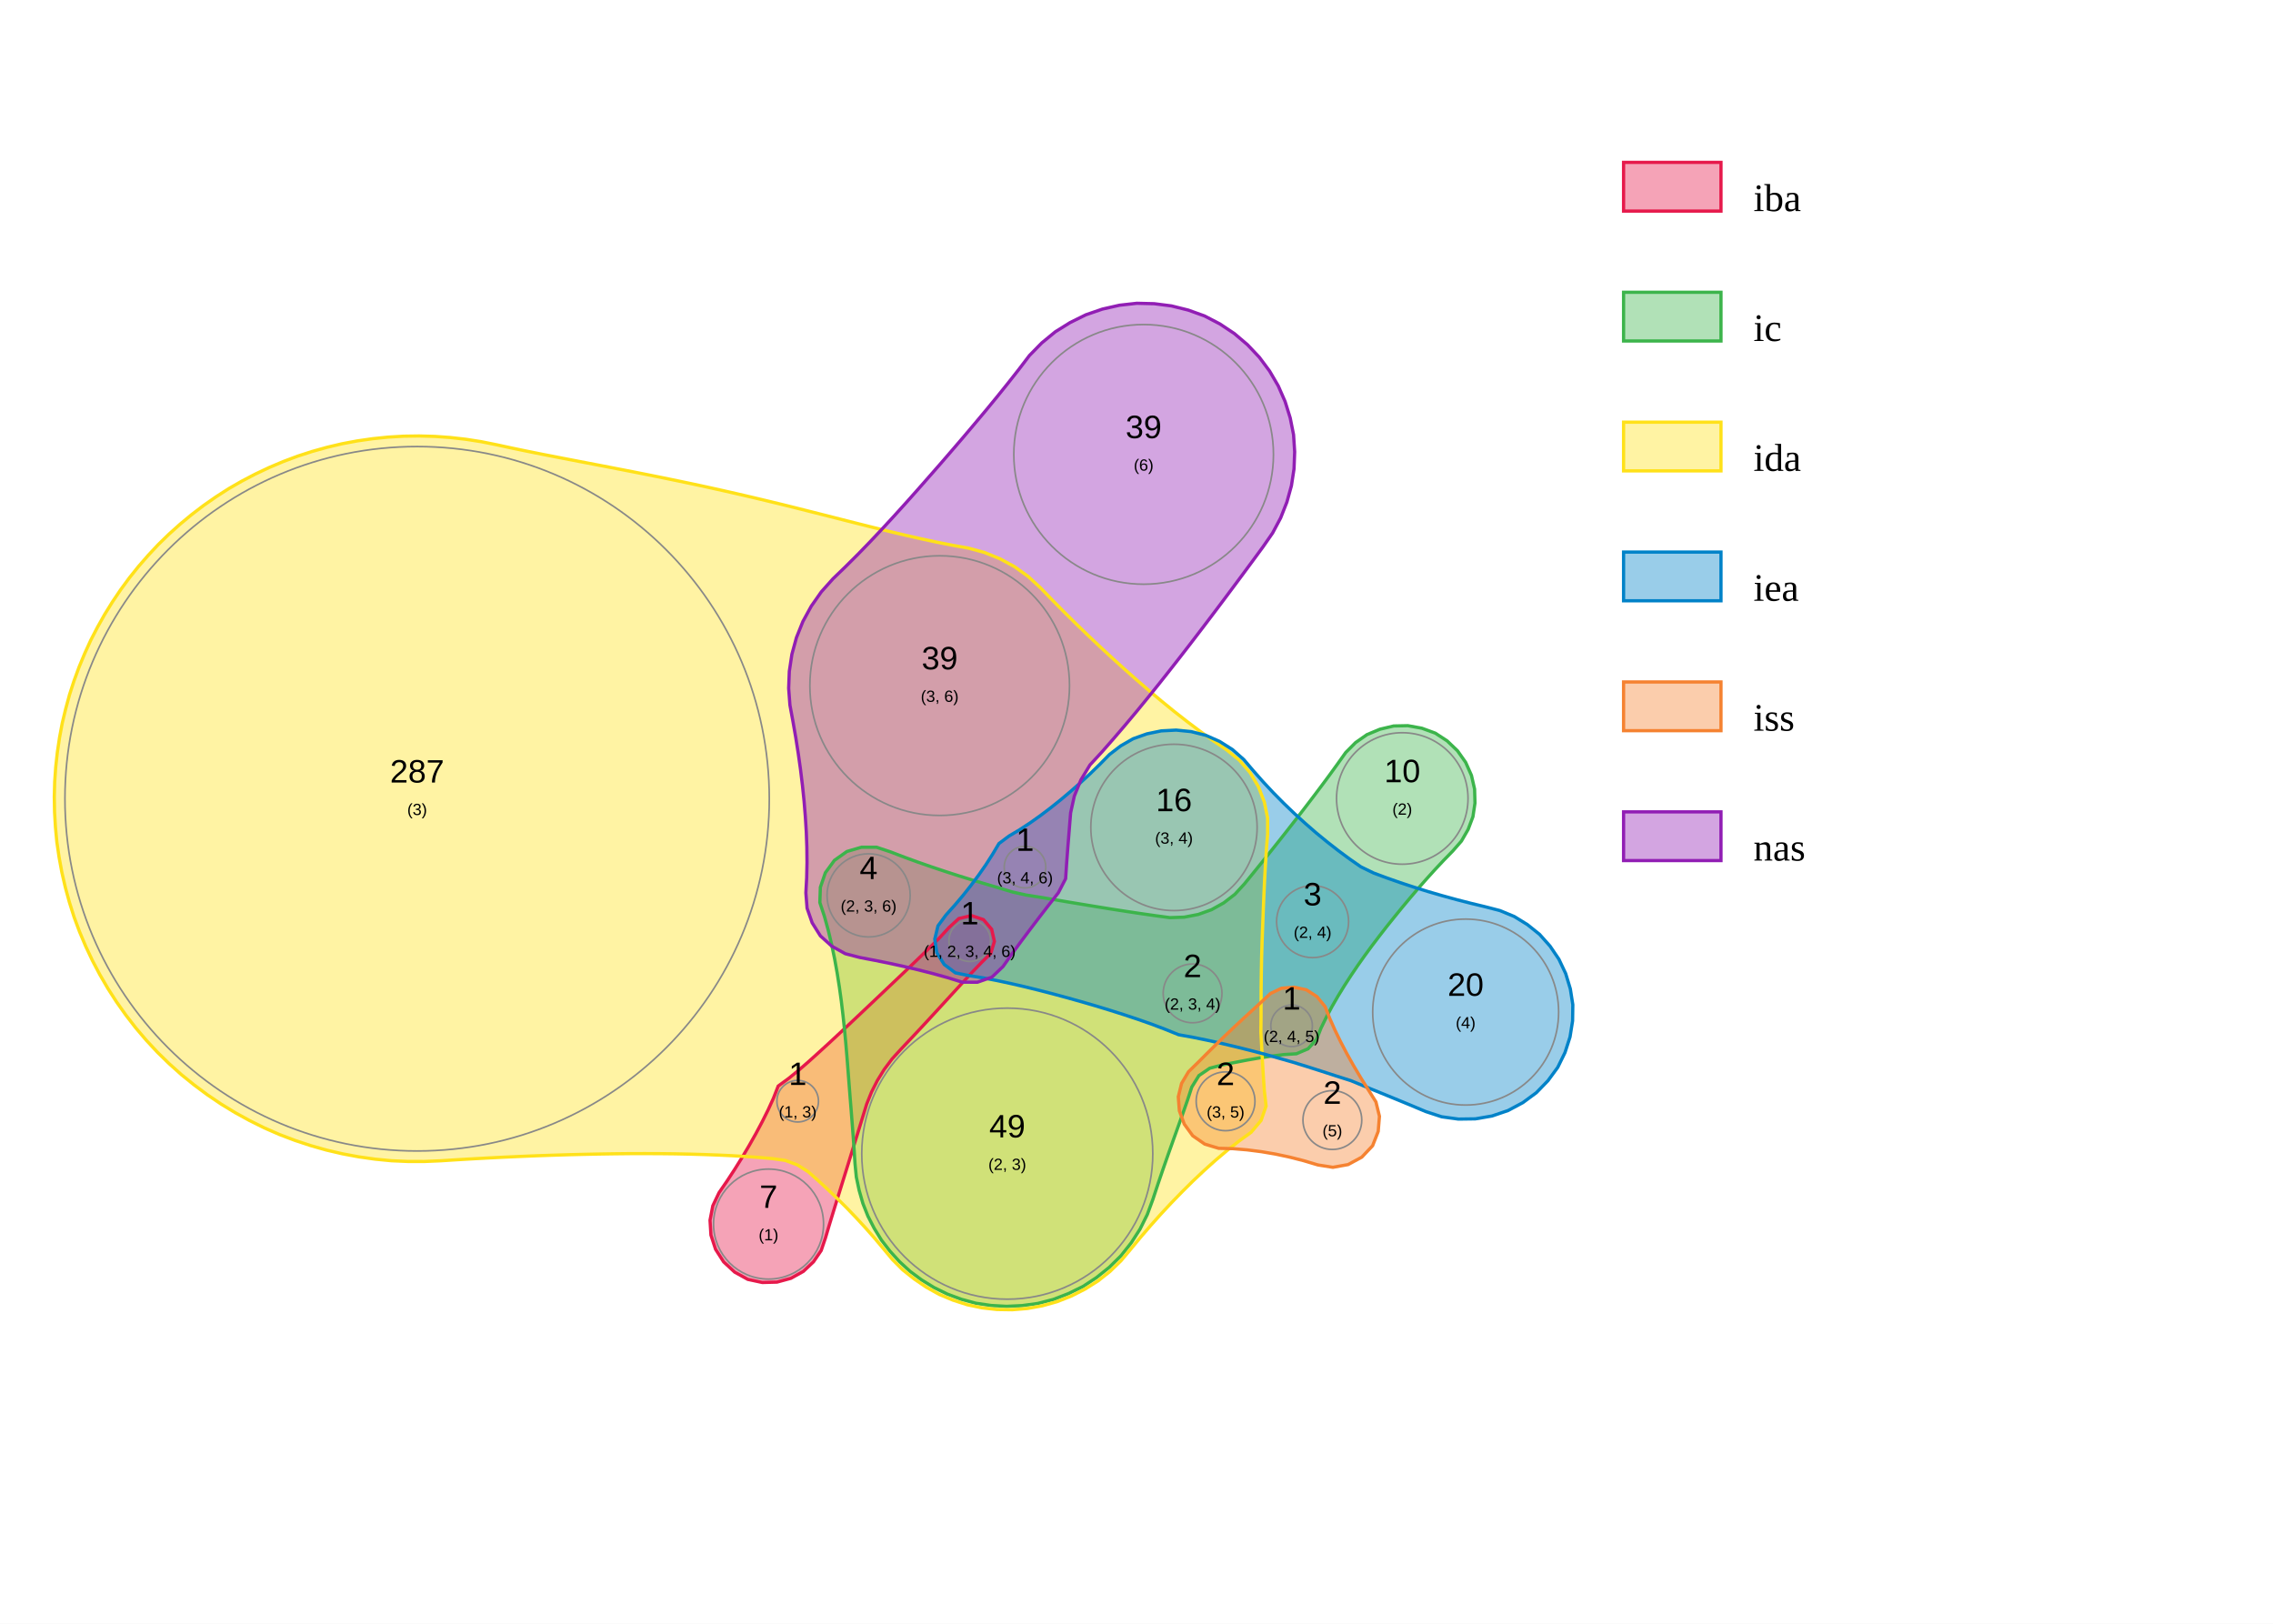
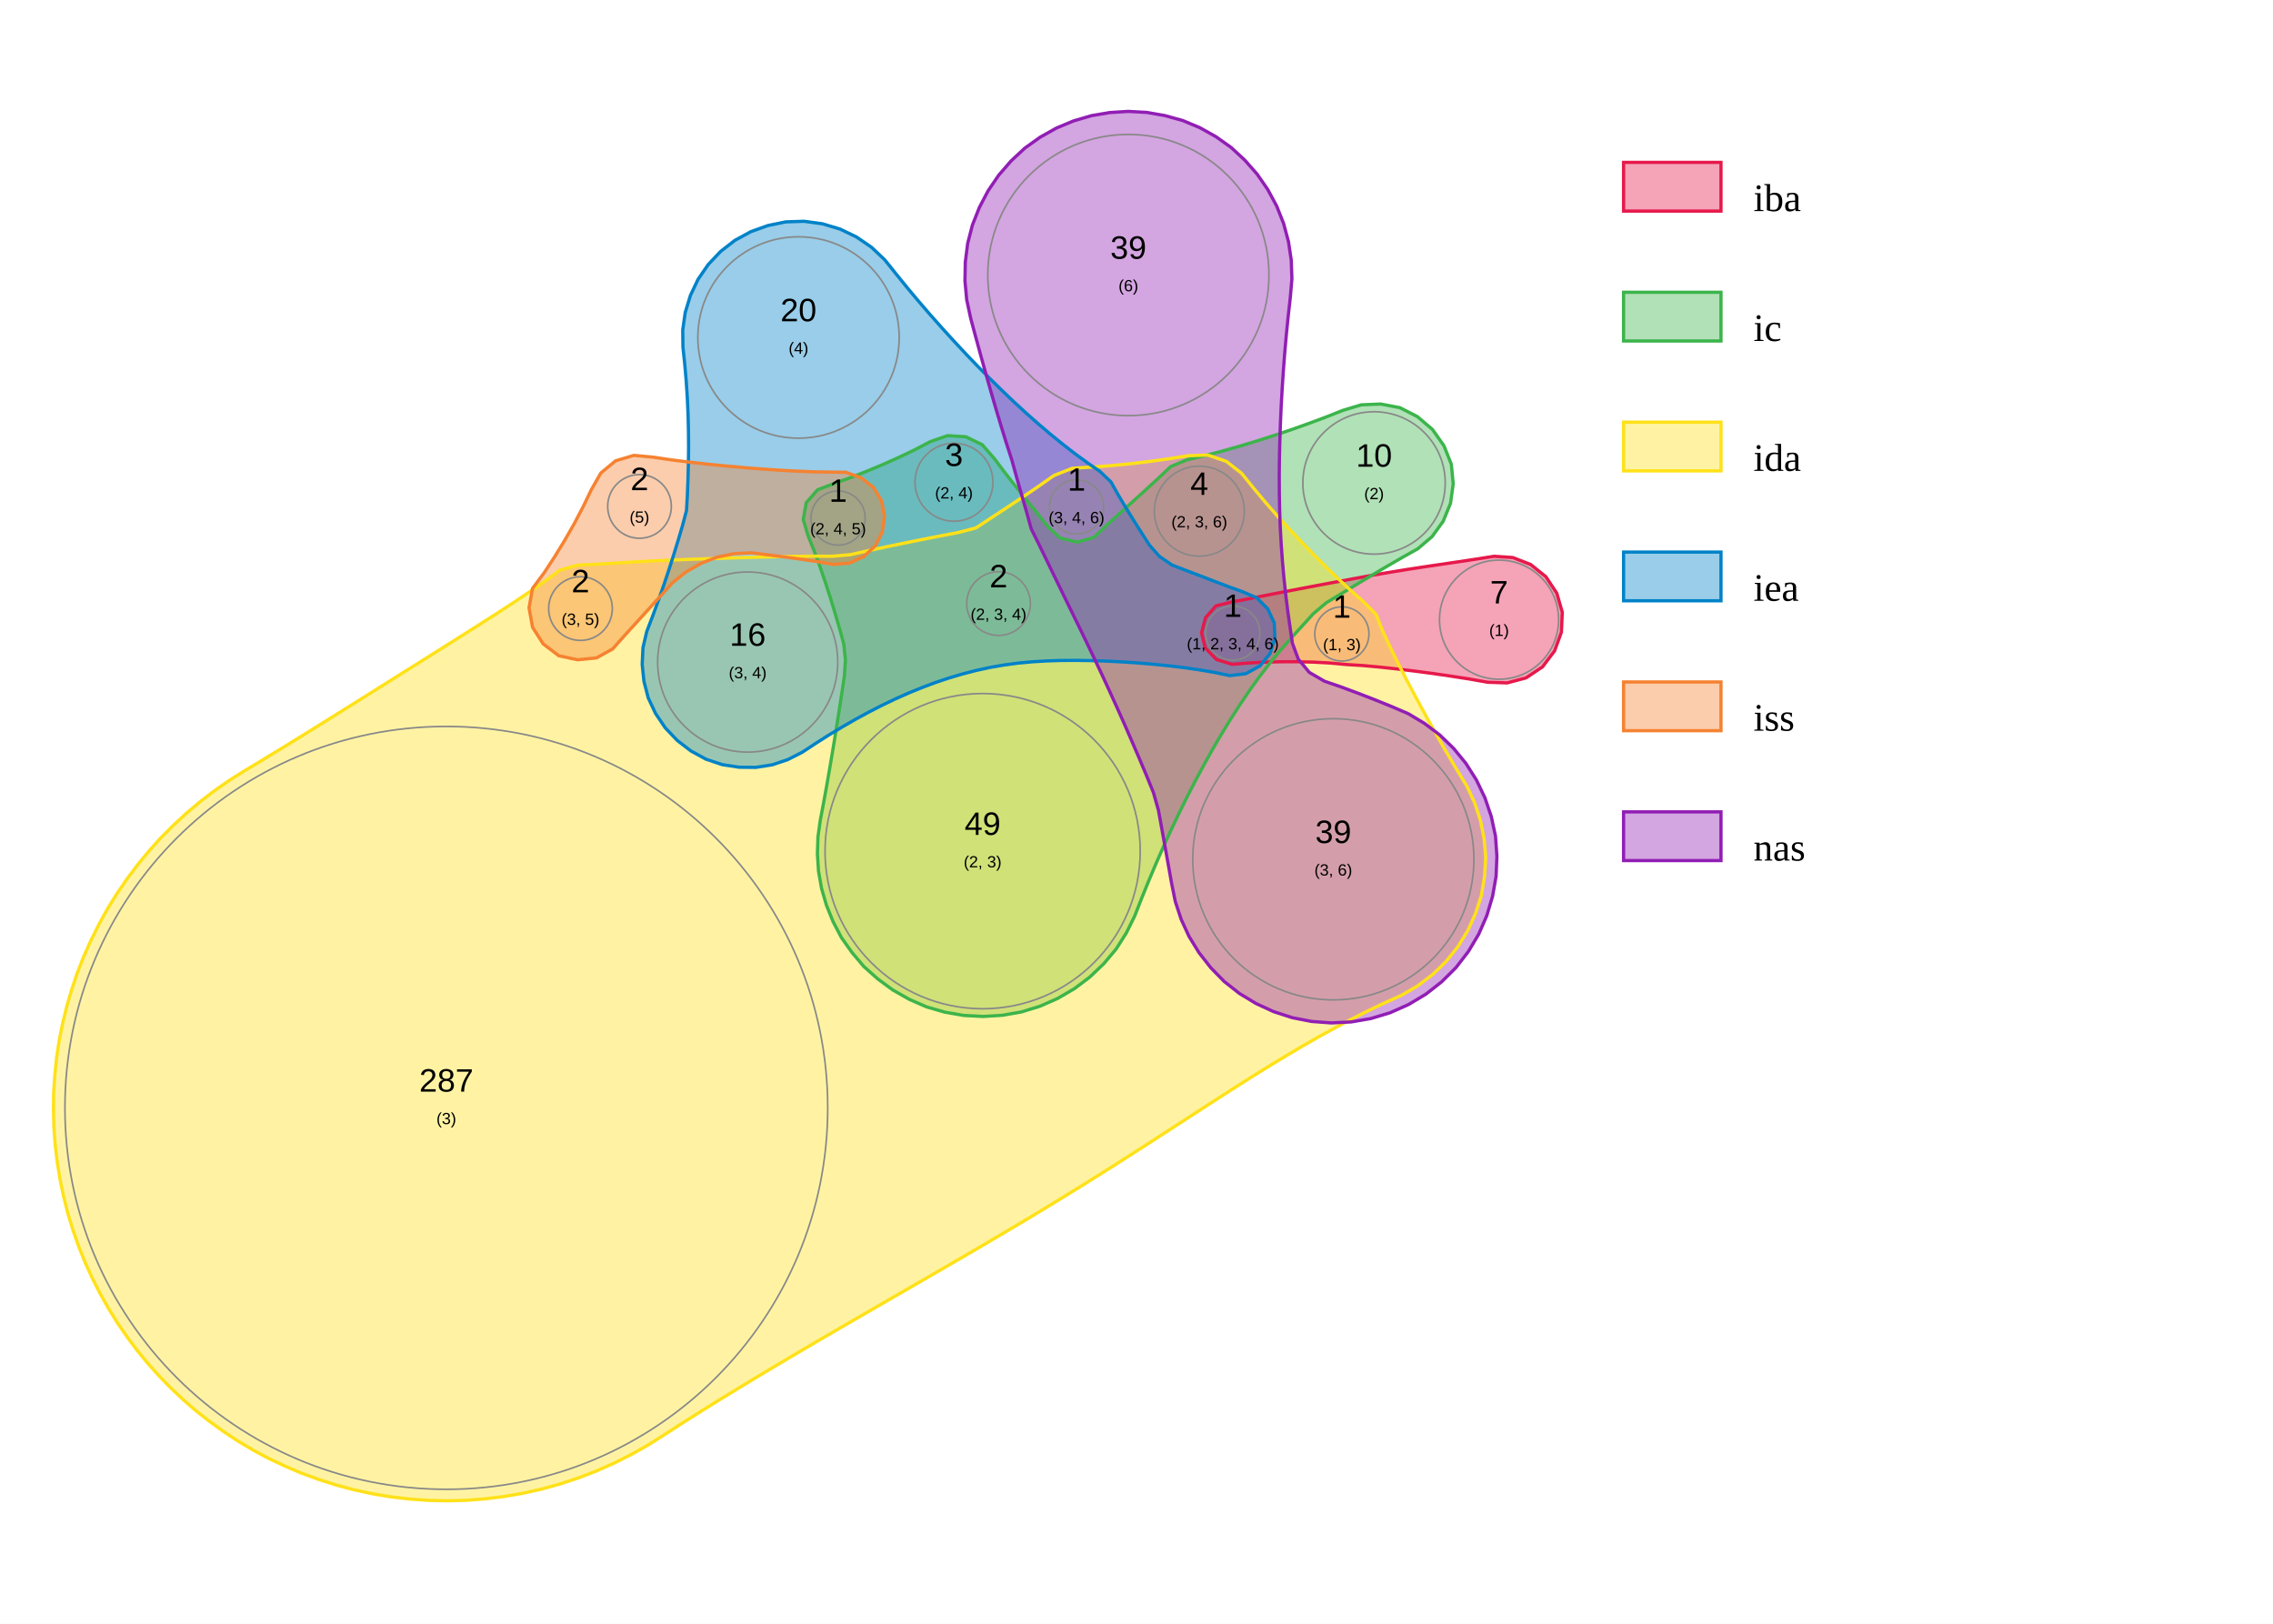
<svg xmlns="http://www.w3.org/2000/svg" xmlns:xlink="http://www.w3.org/1999/xlink" width="700" height="500">
  <defs>
    <style type="text/css">
  .borderLine {
	   stroke: none;
	   fill-opacity: 0.4;
  }
  .outLine {
	   stroke-width: 1;
	   fill: none;
  }
  .circle {
	   stroke: #888888;
	   stroke-width: 0.5;
	   fill: none;
    pointer-events: all;
  }
  .spcircle {
	   stroke: #FF2222;
	   stroke-width: 1;
	   fill: none;
    pointer-events: all;
  }
  .tLabel {
	   font-family: Arial;
    pointer-events: none;
	   font-size: 14px;
	   text-anchor: middle;
	   alignment-baseline: central;
  }
  .nLabel {
	   font-family: Arial;
    pointer-events: none;
	   font-size: 10px;
	   text-anchor: middle;
	   alignment-baseline: central;
  }
  .belong {
	   font-family: Arial;
    pointer-events: none;
	   font-size: 5px;
	   text-anchor: middle;
	   alignment-baseline: central;
  }
  .p0{
    stroke: none;
    fill: #e6194b;
  }
  .q0{
    fill: none;
    stroke: #e6194b;
  }
  .p1{
    stroke: none;
    fill: #3cb44b;
  }
  .q1{
    fill: none;
    stroke: #3cb44b;
  }
  .p2{
    stroke: none;
    fill: #ffe119;
  }
  .q2{
    fill: none;
    stroke: #ffe119;
  }
  .p3{
    stroke: none;
    fill: #0082c8;
  }
  .q3{
    fill: none;
    stroke: #0082c8;
  }
  .p4{
    stroke: none;
    fill: #f58231;
  }
  .q4{
    fill: none;
    stroke: #f58231;
  }
  .p5{
    stroke: none;
    fill: #911eb4;
  }
  .q5{
    fill: none;
    stroke: #911eb4;
  }

</style>
    <symbol id="bl0">
-       <path d="M 226.28 360.04 L 223.92 363.65 L 221.44 367.26 L 219.52 371.30 L 218.66 375.75 L 218.94 380.33 L 220.37 384.70 L 222.86 388.58 L 226.26 391.73 L 230.30 393.96 L 234.77 394.92 L 239.28 394.80 L 243.57 393.63 L 247.40 391.50 L 250.53 388.55 L 252.90 385.07 L 254.23 381.14 L 255.38 377.26 L 256.55 373.43 L 257.72 369.64 L 258.89 365.88 L 260.05 362.15 L 261.21 358.43 L 262.35 354.73 L 263.50 351.04 L 264.64 347.35 L 265.78 343.65 L 266.93 339.93 L 268.40 336.28 L 270.19 332.74 L 272.30 329.33 L 274.72 326.09 L 277.47 323.07 L 280.28 320.09 L 283.09 317.09 L 285.90 314.06 L 288.69 311.03 L 291.47 308.00 L 294.23 304.99 L 296.97 302.01 L 299.67 299.09 L 302.38 296.28 L 305.13 293.58 L 306.24 289.89 L 305.39 286.13 L 302.87 283.18 L 299.16 281.93 L 295.29 282.84 L 292.28 285.59 L 289.57 288.54 L 286.68 291.44 L 283.69 294.36 L 280.63 297.30 L 277.53 300.26 L 274.39 303.24 L 271.24 306.23 L 268.08 309.22 L 264.92 312.21 L 261.75 315.19 L 258.60 318.14 L 255.45 321.07 L 252.31 323.94 L 249.19 326.76 L 246.06 329.48 L 242.91 332.05 L 239.66 334.43 L 238.20 338.16 L 236.53 341.81 L 234.71 345.46 L 232.76 349.12 L 230.70 352.77 L 228.54 356.41 Z" />
+       <path d="M 371.18 199.53 L 374.62 203.08 L 379.43 204.57 L 384.34 204.18 L 389.30 203.90 L 394.34 203.78 L 399.41 203.77 L 404.51 203.89 L 409.60 204.16 L 414.70 204.64 L 419.82 204.95 L 425.05 205.43 L 430.39 206.01 L 435.82 206.67 L 441.33 207.40 L 446.89 208.21 L 452.52 209.09 L 458.21 210.09 L 464.15 210.29 L 469.97 208.74 L 475.03 205.36 L 478.75 200.45 L 480.86 194.65 L 481.13 188.52 L 479.43 182.65 L 476.07 177.58 L 471.38 173.82 L 465.87 171.68 L 460.07 171.30 L 454.49 172.18 L 448.99 173.01 L 443.58 173.81 L 438.25 174.60 L 432.99 175.41 L 427.81 176.26 L 422.71 177.13 L 417.68 178.04 L 412.72 178.96 L 407.81 179.88 L 402.92 180.80 L 398.07 181.73 L 393.24 182.67 L 388.47 183.60 L 383.76 184.54 L 379.11 185.39 L 374.44 186.58 L 371.26 190.21 L 370.03 194.85 Z" />
    </symbol>
    <symbol id="bl1">
-       <path d="M 256.97 264.93 L 254.18 268.75 L 252.64 273.22 L 252.48 277.91 L 253.92 282.27 L 255.11 286.61 L 256.14 290.96 L 257.04 295.30 L 257.82 299.64 L 258.50 303.98 L 259.10 308.31 L 259.61 312.63 L 260.07 316.92 L 260.47 321.19 L 260.83 325.41 L 261.16 329.60 L 261.48 333.74 L 261.80 337.85 L 262.13 341.94 L 262.45 346.03 L 262.76 350.12 L 263.05 354.22 L 263.31 358.33 L 263.72 362.46 L 264.58 366.53 L 265.73 370.55 L 267.28 374.47 L 269.22 378.24 L 271.46 381.88 L 274.10 385.30 L 277.03 388.52 L 280.27 391.49 L 283.84 394.14 L 287.67 396.49 L 291.76 398.49 L 296.07 400.09 L 300.56 401.31 L 305.22 401.99 L 309.98 402.26 L 314.78 402.03 L 319.61 401.37 L 324.37 400.14 L 329.00 398.35 L 333.49 396.16 L 337.69 393.40 L 341.63 390.24 L 345.23 386.68 L 348.37 382.72 L 351.09 378.48 L 353.32 374.00 L 355.04 369.34 L 356.58 364.69 L 358.14 360.12 L 359.71 355.63 L 361.27 351.24 L 362.81 346.95 L 364.31 342.77 L 365.73 338.71 L 367.03 334.73 L 369.22 331.21 L 372.55 328.94 L 376.40 327.93 L 380.24 327.17 L 384.06 326.43 L 387.88 325.77 L 391.68 325.19 L 395.46 324.73 L 399.24 324.49 L 402.84 322.95 L 405.46 320.06 L 406.83 316.58 L 408.46 313.23 L 410.21 309.94 L 412.07 306.71 L 414.02 303.53 L 416.04 300.41 L 418.12 297.33 L 420.26 294.30 L 422.46 291.30 L 424.71 288.33 L 427.01 285.37 L 429.37 282.43 L 431.77 279.48 L 434.22 276.55 L 436.71 273.62 L 439.27 270.71 L 441.89 267.81 L 444.59 264.93 L 447.39 262.06 L 450.07 258.99 L 452.13 255.41 L 453.61 251.49 L 454.24 247.28 L 454.12 242.99 L 453.15 238.76 L 451.38 234.77 L 448.86 231.19 L 445.68 228.15 L 442.00 225.75 L 437.87 224.24 L 433.56 223.46 L 429.20 223.55 L 424.97 224.55 L 420.98 226.21 L 417.46 228.67 L 414.44 231.71 L 411.96 235.19 L 409.47 238.63 L 406.94 242.04 L 404.38 245.44 L 401.79 248.83 L 399.18 252.21 L 396.55 255.58 L 393.91 258.93 L 391.25 262.27 L 388.58 265.60 L 385.90 268.91 L 383.20 272.22 L 380.30 275.38 L 376.89 278.01 L 373.11 280.12 L 369.01 281.59 L 364.70 282.42 L 360.28 282.57 L 355.84 281.97 L 351.37 281.33 L 346.87 280.65 L 342.35 279.95 L 337.84 279.22 L 333.34 278.48 L 328.89 277.74 L 324.50 276.99 L 320.18 276.27 L 315.95 275.60 L 311.75 274.66 L 307.70 273.44 L 303.61 272.23 L 299.48 271.00 L 295.32 269.71 L 291.14 268.36 L 286.94 266.96 L 282.73 265.49 L 278.52 263.96 L 274.30 262.34 L 269.95 260.89 L 265.31 260.88 L 260.81 262.20 Z" />
+       <path d="M 248.30 154.79 L 247.37 159.96 L 248.86 165.00 L 250.76 169.72 L 252.52 174.46 L 254.15 179.24 L 255.70 184.01 L 257.16 188.79 L 258.56 193.56 L 259.86 198.34 L 260.37 203.23 L 260.04 208.15 L 259.32 213.02 L 258.57 217.89 L 257.80 222.77 L 257.02 227.67 L 256.20 232.60 L 255.36 237.54 L 254.49 242.51 L 253.58 247.52 L 252.62 252.56 L 251.90 257.71 L 251.73 262.95 L 252.07 268.25 L 253.00 273.53 L 254.51 278.74 L 256.57 283.83 L 259.15 288.74 L 262.39 293.32 L 266.05 297.64 L 270.31 301.44 L 274.95 304.85 L 279.99 307.71 L 285.34 310.05 L 290.99 311.68 L 296.82 312.69 L 302.74 313.00 L 308.68 312.64 L 314.55 311.61 L 320.25 309.86 L 325.72 307.45 L 330.87 304.45 L 335.63 300.86 L 339.93 296.75 L 343.74 292.22 L 346.89 287.25 L 349.48 281.99 L 351.59 276.59 L 353.76 271.25 L 355.99 265.97 L 358.28 260.75 L 360.63 255.60 L 363.05 250.52 L 365.53 245.49 L 368.07 240.54 L 370.69 235.66 L 373.36 230.86 L 376.11 226.15 L 378.93 221.54 L 381.82 217.04 L 384.78 212.66 L 387.83 208.42 L 390.97 204.33 L 394.22 200.37 L 397.58 196.53 L 401.02 192.75 L 404.45 188.98 L 408.48 185.58 L 412.92 182.91 L 417.45 180.16 L 422.08 177.37 L 426.82 174.57 L 431.65 171.77 L 436.60 169.00 L 441.02 165.25 L 444.46 160.49 L 446.71 154.96 L 447.54 148.99 L 446.95 142.93 L 444.68 137.26 L 441.16 132.26 L 436.51 128.29 L 431.10 125.53 L 425.18 124.41 L 419.23 124.66 L 413.59 126.35 L 408.23 128.47 L 402.88 130.46 L 397.54 132.36 L 392.20 134.15 L 386.88 135.85 L 381.55 137.45 L 376.25 138.95 L 370.94 140.33 L 365.64 141.55 L 360.55 143.66 L 356.57 147.41 L 352.58 151.07 L 348.58 154.69 L 344.60 158.28 L 340.68 161.86 L 336.84 165.51 L 331.71 166.91 L 326.54 165.69 L 322.62 162.08 L 319.38 157.99 L 316.07 153.88 L 312.74 149.72 L 309.42 145.48 L 306.15 141.14 L 302.49 136.94 L 297.44 134.49 L 291.81 134.15 L 286.50 135.99 L 281.67 138.52 L 276.77 140.86 L 271.82 143.07 L 266.84 145.15 L 261.85 147.10 L 256.83 148.91 L 251.80 150.81 Z" />
    </symbol>
    <symbol id="bl2">
-       <path d="M 19.17 222.67 L 18.33 227.14 L 17.66 231.65 L 17.16 236.19 L 16.84 240.77 L 16.72 245.37 L 16.80 250.00 L 17.07 254.65 L 17.51 259.30 L 18.19 263.95 L 19.05 268.60 L 20.11 273.22 L 21.37 277.83 L 22.82 282.40 L 24.50 286.92 L 26.39 291.39 L 28.47 295.80 L 30.75 300.13 L 33.22 304.38 L 35.90 308.54 L 38.76 312.58 L 41.81 316.52 L 45.05 320.33 L 48.47 324.00 L 52.07 327.52 L 55.83 330.89 L 59.76 334.07 L 63.82 337.09 L 68.03 339.94 L 72.37 342.59 L 76.83 345.04 L 81.39 347.31 L 86.06 349.35 L 90.82 351.16 L 95.66 352.76 L 100.55 354.15 L 105.50 355.30 L 110.49 356.23 L 115.51 356.94 L 120.54 357.43 L 125.57 357.65 L 130.60 357.66 L 135.60 357.45 L 140.58 357.13 L 145.54 356.84 L 150.48 356.57 L 155.41 356.32 L 160.31 356.10 L 165.20 355.90 L 170.06 355.73 L 174.90 355.58 L 179.72 355.46 L 184.51 355.36 L 189.26 355.29 L 193.98 355.24 L 198.66 355.23 L 203.30 355.25 L 207.88 355.30 L 212.40 355.39 L 216.86 355.52 L 221.24 355.68 L 225.53 355.88 L 229.74 356.13 L 233.86 356.42 L 237.89 356.77 L 241.85 357.33 L 245.56 358.71 L 248.90 360.82 L 251.88 363.46 L 254.83 366.17 L 257.77 368.98 L 260.69 371.88 L 263.57 374.88 L 266.43 377.98 L 269.26 381.18 L 272.04 384.49 L 274.85 387.86 L 277.99 391.01 L 281.50 393.81 L 285.25 396.36 L 289.24 398.58 L 293.48 400.36 L 297.88 401.77 L 302.42 402.73 L 307.05 403.24 L 311.73 403.31 L 316.40 402.93 L 321.02 402.09 L 325.56 400.82 L 329.95 399.09 L 334.16 396.95 L 338.16 394.43 L 341.87 391.49 L 345.26 388.19 L 348.30 384.57 L 351.31 380.93 L 354.38 377.36 L 357.52 373.84 L 360.74 370.39 L 364.03 367.00 L 367.38 363.68 L 370.81 360.45 L 374.31 357.31 L 377.89 354.28 L 381.55 351.39 L 385.31 348.66 L 388.36 345.03 L 389.91 340.58 L 389.38 335.96 L 389.06 331.38 L 388.79 326.83 L 388.55 322.31 L 388.30 317.84 L 388.35 313.32 L 388.36 308.78 L 388.38 304.20 L 388.44 299.58 L 388.53 294.93 L 388.67 290.26 L 388.84 285.58 L 389.02 280.88 L 389.21 276.14 L 389.43 271.37 L 389.69 266.56 L 390.00 261.71 L 390.39 256.83 L 390.38 251.86 L 389.37 246.96 L 387.56 242.28 L 385.00 237.93 L 381.71 234.10 L 377.79 230.92 L 373.65 228.10 L 369.58 225.19 L 365.58 222.18 L 361.63 219.09 L 357.73 215.91 L 353.87 212.67 L 350.04 209.35 L 346.24 205.99 L 342.46 202.56 L 338.71 199.09 L 334.99 195.57 L 331.30 192.00 L 327.65 188.39 L 324.03 184.73 L 320.45 181.03 L 316.65 177.52 L 312.46 174.51 L 307.93 172.05 L 303.17 170.12 L 298.24 168.78 L 293.25 167.89 L 288.32 166.91 L 283.44 165.86 L 278.60 164.76 L 273.80 163.62 L 269.04 162.45 L 264.30 161.26 L 259.60 160.07 L 254.92 158.88 L 250.25 157.70 L 245.61 156.53 L 240.98 155.38 L 236.36 154.26 L 231.74 153.16 L 227.13 152.09 L 222.52 151.04 L 217.92 150.02 L 213.31 149.03 L 208.69 148.06 L 204.07 147.11 L 199.45 146.18 L 194.81 145.26 L 190.17 144.36 L 185.52 143.46 L 180.87 142.57 L 176.21 141.67 L 171.54 140.77 L 166.87 139.86 L 162.20 138.92 L 157.53 137.95 L 152.85 136.94 L 148.16 136.00 L 143.43 135.26 L 138.66 134.72 L 133.88 134.38 L 129.08 134.25 L 124.29 134.32 L 119.51 134.60 L 114.75 135.09 L 110.02 135.77 L 105.33 136.65 L 100.70 137.74 L 96.12 139.02 L 91.61 140.48 L 87.19 142.14 L 82.85 143.98 L 78.61 145.99 L 74.46 148.16 L 70.42 150.48 L 66.50 153.00 L 62.70 155.65 L 59.03 158.45 L 55.48 161.39 L 52.06 164.46 L 48.78 167.65 L 45.66 170.98 L 42.67 174.41 L 39.83 177.95 L 37.15 181.60 L 34.62 185.35 L 32.24 189.19 L 30.03 193.12 L 27.96 197.12 L 26.09 201.22 L 24.36 205.38 L 22.81 209.61 L 21.41 213.91 L 20.23 218.27 Z" />
+       <path d="M 16.87 331.19 L 16.52 336.56 L 16.47 341.94 L 16.61 347.32 L 17.01 352.69 L 17.66 358.02 L 18.52 363.33 L 19.62 368.57 L 20.94 373.76 L 22.50 378.86 L 24.26 383.88 L 26.24 388.80 L 28.43 393.60 L 30.82 398.29 L 33.37 402.86 L 36.13 407.29 L 39.08 411.58 L 42.17 415.75 L 45.47 419.76 L 48.93 423.63 L 52.56 427.36 L 56.35 430.95 L 60.31 434.39 L 64.47 437.65 L 68.78 440.76 L 73.25 443.73 L 77.90 446.50 L 82.71 449.08 L 87.70 451.43 L 92.82 453.62 L 98.09 455.55 L 103.48 457.27 L 108.98 458.74 L 114.59 459.96 L 120.28 460.91 L 126.03 461.59 L 131.84 462.01 L 137.68 462.14 L 143.54 462.00 L 149.40 461.54 L 155.24 460.82 L 161.05 459.82 L 166.82 458.53 L 172.51 456.95 L 178.13 455.09 L 183.66 452.97 L 189.08 450.56 L 194.39 447.90 L 199.56 444.98 L 204.58 441.80 L 209.58 438.57 L 214.61 435.38 L 219.67 432.22 L 224.76 429.09 L 229.87 425.98 L 235.01 422.88 L 240.17 419.81 L 245.34 416.74 L 250.54 413.69 L 255.74 410.65 L 260.96 407.62 L 266.18 404.60 L 271.39 401.59 L 276.61 398.58 L 281.82 395.57 L 287.02 392.57 L 292.21 389.56 L 297.38 386.56 L 302.53 383.55 L 307.65 380.53 L 312.76 377.51 L 317.83 374.47 L 322.88 371.42 L 327.90 368.35 L 332.90 365.27 L 337.86 362.17 L 342.81 359.05 L 347.72 355.92 L 352.62 352.78 L 357.50 349.63 L 362.36 346.48 L 367.21 343.33 L 372.06 340.19 L 376.90 337.07 L 381.74 333.98 L 386.59 330.92 L 391.45 327.91 L 396.33 324.96 L 401.23 322.06 L 406.16 319.24 L 411.13 316.51 L 416.15 313.86 L 421.22 311.30 L 426.36 308.85 L 431.58 306.50 L 436.57 303.61 L 441.18 300.11 L 445.35 296.06 L 448.99 291.51 L 452.04 286.53 L 454.45 281.21 L 456.24 275.64 L 457.19 269.88 L 457.55 264.06 L 457.06 258.27 L 455.91 252.59 L 454.11 247.13 L 451.68 241.95 L 448.72 237.12 L 445.86 232.29 L 443.07 227.46 L 440.36 222.65 L 437.71 217.85 L 435.14 213.06 L 432.63 208.30 L 430.22 203.55 L 427.91 198.81 L 425.71 194.08 L 423.81 189.23 L 420.03 185.41 L 416.11 181.95 L 412.25 178.35 L 408.43 174.65 L 404.63 170.85 L 400.86 166.95 L 397.10 162.96 L 393.36 158.86 L 389.66 154.63 L 386.01 150.26 L 382.37 145.75 L 377.67 142.07 L 371.95 140.12 L 365.86 140.33 L 359.93 141.28 L 353.98 142.10 L 348.01 142.81 L 342.05 143.39 L 336.10 143.83 L 330.20 144.20 L 324.54 146.44 L 319.73 149.82 L 314.90 153.10 L 310.08 156.30 L 305.28 159.45 L 300.53 162.57 L 295.00 164.00 L 289.45 165.05 L 283.91 166.14 L 278.37 167.26 L 272.86 168.40 L 267.38 169.57 L 261.96 170.79 L 256.28 171.29 L 250.69 171.26 L 245.06 171.32 L 239.40 171.43 L 233.72 171.57 L 228.04 171.73 L 222.36 171.90 L 216.71 172.09 L 211.09 172.29 L 205.50 172.52 L 199.96 172.79 L 194.44 173.10 L 188.94 173.43 L 183.44 173.76 L 177.93 174.03 L 172.46 175.53 L 167.94 178.87 L 163.31 182.09 L 158.59 185.26 L 153.79 188.39 L 148.94 191.50 L 144.05 194.60 L 139.14 197.70 L 134.22 200.80 L 129.29 203.89 L 124.36 206.98 L 119.44 210.07 L 114.53 213.15 L 109.62 216.23 L 104.73 219.29 L 99.84 222.34 L 94.96 225.37 L 90.09 228.38 L 85.23 231.36 L 80.37 234.31 L 75.51 237.23 L 70.72 240.24 L 66.09 243.45 L 61.64 246.87 L 57.35 250.46 L 53.27 254.26 L 49.35 258.19 L 45.67 262.31 L 42.17 266.57 L 38.89 270.97 L 35.81 275.49 L 32.95 280.13 L 30.34 284.90 L 27.93 289.75 L 25.72 294.69 L 23.76 299.72 L 22.04 304.83 L 20.54 310.01 L 19.27 315.24 L 18.21 320.51 L 17.41 325.83 Z" />
    </symbol>
    <symbol id="bl3">
-       <path d="M 296.57 275.74 L 294.00 278.77 L 291.32 281.76 L 288.87 285.09 L 287.88 289.17 L 288.49 293.37 L 290.78 296.99 L 294.22 299.57 L 298.46 300.43 L 302.70 301.11 L 306.96 301.93 L 311.23 302.85 L 315.54 303.84 L 319.87 304.91 L 324.21 306.03 L 328.57 307.21 L 332.95 308.44 L 337.32 309.71 L 341.68 311.04 L 346.03 312.42 L 350.34 313.85 L 354.61 315.35 L 358.81 316.94 L 362.96 318.62 L 367.40 319.42 L 371.80 320.32 L 376.20 321.30 L 380.58 322.34 L 384.95 323.43 L 389.31 324.57 L 393.65 325.80 L 398.04 327.05 L 402.45 328.41 L 406.92 329.84 L 411.45 331.31 L 416.03 332.77 L 420.51 334.62 L 425.06 336.48 L 429.68 338.37 L 434.36 340.30 L 439.07 342.28 L 443.98 343.89 L 449.13 344.60 L 454.35 344.53 L 459.49 343.65 L 464.42 341.97 L 468.99 339.53 L 473.14 336.47 L 476.71 332.79 L 479.73 328.67 L 481.96 324.12 L 483.51 319.31 L 484.30 314.36 L 484.37 309.38 L 483.60 304.49 L 482.17 299.78 L 480.08 295.36 L 477.35 291.33 L 474.13 287.72 L 470.38 284.71 L 466.32 282.21 L 461.94 280.40 L 457.40 279.22 L 452.89 278.13 L 448.45 276.99 L 444.06 275.78 L 439.73 274.52 L 435.46 273.19 L 431.25 271.80 L 427.11 270.35 L 423.03 268.83 L 419.13 266.94 L 415.58 264.47 L 412.10 261.89 L 408.66 259.20 L 405.26 256.41 L 401.92 253.50 L 398.62 250.50 L 395.37 247.38 L 392.18 244.16 L 389.07 240.83 L 386.02 237.39 L 383.02 233.87 L 379.53 230.79 L 375.58 228.30 L 371.31 226.42 L 366.81 225.28 L 362.21 224.82 L 357.63 225.06 L 353.19 225.98 L 348.97 227.48 L 345.14 229.68 L 341.70 232.32 L 338.72 235.35 L 335.72 238.26 L 332.70 241.06 L 329.65 243.75 L 326.58 246.34 L 323.49 248.81 L 320.37 251.17 L 317.21 253.41 L 314.01 255.50 L 310.74 257.44 L 307.64 259.76 L 305.66 263.08 L 303.58 266.33 L 301.36 269.51 L 299.02 272.65 Z" />
+       <path d="M 212.00 142.74 L 211.87 147.63 L 211.69 152.45 L 211.41 157.22 L 210.18 161.87 L 208.81 166.50 L 207.38 171.13 L 205.89 175.78 L 204.33 180.44 L 202.68 185.10 L 200.97 189.78 L 199.17 194.48 L 198.01 199.44 L 197.77 204.60 L 198.31 209.80 L 199.63 214.90 L 201.89 219.71 L 204.87 224.12 L 208.55 227.99 L 212.76 231.23 L 217.41 233.78 L 222.41 235.45 L 227.59 236.25 L 232.77 236.30 L 237.83 235.51 L 242.62 233.90 L 247.06 231.64 L 251.15 228.95 L 255.22 226.36 L 259.29 223.90 L 263.37 221.55 L 267.45 219.33 L 271.54 217.23 L 275.65 215.26 L 279.78 213.42 L 283.92 211.73 L 288.08 210.17 L 292.26 208.77 L 296.46 207.53 L 300.67 206.44 L 304.91 205.52 L 309.18 204.78 L 313.50 204.20 L 317.87 203.79 L 322.31 203.52 L 326.81 203.38 L 331.38 203.35 L 336.00 203.42 L 340.67 203.57 L 345.39 203.81 L 350.13 204.12 L 354.89 204.52 L 359.67 204.99 L 364.45 205.56 L 369.21 206.24 L 373.97 207.05 L 378.72 208.04 L 383.64 207.46 L 387.99 205.08 L 391.13 201.27 L 392.62 196.62 L 392.42 191.81 L 390.40 187.47 L 387.02 184.07 L 382.64 182.21 L 378.25 180.61 L 373.90 178.96 L 369.56 177.29 L 365.22 175.65 L 360.92 173.98 L 357.11 171.38 L 354.04 167.93 L 351.57 164.09 L 349.13 160.24 L 346.73 156.36 L 344.39 152.42 L 342.13 148.40 L 338.72 145.15 L 334.88 142.50 L 331.05 139.71 L 327.25 136.76 L 323.47 133.68 L 319.70 130.47 L 315.94 127.14 L 312.20 123.70 L 308.48 120.15 L 304.77 116.50 L 301.08 112.76 L 297.40 108.92 L 293.75 105.01 L 290.11 101.01 L 286.50 96.94 L 282.93 92.80 L 279.40 88.59 L 275.92 84.31 L 272.44 79.97 L 268.38 76.13 L 263.75 72.96 L 258.67 70.52 L 253.26 68.91 L 247.66 68.14 L 242.02 68.32 L 236.51 69.44 L 231.22 71.34 L 226.32 74.01 L 221.91 77.43 L 218.10 81.46 L 214.97 86.02 L 212.62 90.98 L 211.03 96.20 L 210.26 101.56 L 210.32 106.92 L 210.88 112.19 L 211.33 117.40 L 211.67 122.56 L 211.90 127.69 L 212.02 132.76 L 212.06 137.78 Z" />
    </symbol>
    <symbol id="bl4">
-       <path d="M 388.47 354.64 L 392.82 355.38 L 397.16 356.31 L 401.50 357.42 L 405.86 358.72 L 410.48 359.45 L 415.16 358.61 L 419.39 356.32 L 422.71 352.81 L 424.44 348.39 L 424.82 343.75 L 423.74 339.32 L 421.36 335.53 L 419.05 331.85 L 416.87 328.19 L 414.83 324.55 L 412.92 320.91 L 411.15 317.28 L 409.53 313.64 L 408.08 309.96 L 405.58 306.89 L 402.30 304.78 L 398.52 303.99 L 394.71 304.29 L 391.27 305.92 L 388.51 308.50 L 385.72 311.06 L 382.92 313.62 L 380.12 316.23 L 377.33 318.88 L 374.54 321.59 L 371.73 324.37 L 368.91 327.19 L 366.01 330.03 L 363.88 333.62 L 362.87 337.74 L 363.20 342.05 L 364.71 346.15 L 367.32 349.74 L 371.01 352.30 L 375.31 353.60 L 379.73 353.71 L 384.11 354.08 Z" />
+       <path d="M 234.39 144.40 L 228.94 143.97 L 223.43 143.48 L 217.88 142.93 L 212.28 142.30 L 206.65 141.59 L 201.00 140.76 L 195.19 140.23 L 189.57 141.90 L 185.01 145.69 L 182.08 150.86 L 179.54 156.13 L 176.82 161.30 L 173.91 166.39 L 170.84 171.40 L 167.60 176.35 L 164.00 181.18 L 162.92 187.16 L 164.01 193.16 L 167.28 198.28 L 172.08 201.92 L 177.88 203.17 L 183.69 202.59 L 188.70 199.81 L 192.40 195.63 L 196.12 191.56 L 199.80 187.52 L 203.45 183.49 L 207.08 179.48 L 211.29 176.11 L 215.95 173.45 L 220.94 171.53 L 226.17 170.49 L 231.45 170.24 L 236.65 170.87 L 241.78 171.53 L 246.84 172.22 L 251.81 172.95 L 256.69 173.83 L 261.64 173.39 L 266.07 171.34 L 269.60 168.02 L 271.76 163.73 L 272.40 158.99 L 271.50 154.30 L 269.04 150.14 L 265.16 147.10 L 260.46 145.42 L 255.42 145.36 L 250.29 145.28 L 245.07 145.06 L 239.77 144.77 Z" />
    </symbol>
    <symbol id="bl5">
-       <path d="M 320.82 105.60 L 317.04 109.46 L 313.77 113.75 L 310.44 117.98 L 307.07 122.17 L 303.65 126.33 L 300.19 130.46 L 296.71 134.58 L 293.20 138.67 L 289.67 142.76 L 286.11 146.82 L 282.54 150.88 L 278.95 154.91 L 275.33 158.91 L 271.67 162.88 L 267.98 166.80 L 264.23 170.67 L 260.42 174.47 L 256.54 178.21 L 252.94 182.24 L 249.84 186.66 L 247.26 191.38 L 245.27 196.35 L 243.87 201.49 L 243.08 206.72 L 242.88 211.95 L 243.27 217.12 L 244.20 222.15 L 245.07 227.14 L 245.84 232.07 L 246.53 236.97 L 247.12 241.82 L 247.62 246.64 L 248.01 251.41 L 248.31 256.16 L 248.48 260.87 L 248.53 265.57 L 248.43 270.25 L 248.18 274.93 L 248.55 279.67 L 250.12 284.17 L 252.65 288.19 L 256.17 291.37 L 260.30 293.67 L 264.85 294.85 L 269.42 295.72 L 273.96 296.64 L 278.48 297.63 L 282.97 298.69 L 287.44 299.83 L 291.88 301.06 L 296.30 302.44 L 301.00 302.46 L 305.46 300.90 L 308.89 297.63 L 311.58 293.82 L 314.35 290.04 L 317.18 286.26 L 320.05 282.48 L 322.96 278.70 L 325.91 274.94 L 328.17 270.58 L 328.50 265.62 L 328.88 260.60 L 329.29 255.50 L 329.71 250.31 L 330.85 245.14 L 332.87 240.17 L 335.67 235.55 L 339.34 231.56 L 342.92 227.48 L 346.45 223.36 L 349.94 219.19 L 353.38 214.99 L 356.78 210.77 L 360.14 206.53 L 363.46 202.29 L 366.75 198.04 L 370.00 193.79 L 373.22 189.55 L 376.42 185.31 L 379.58 181.08 L 382.72 176.86 L 385.84 172.64 L 388.94 168.42 L 391.93 164.11 L 394.39 159.49 L 396.31 154.62 L 397.71 149.57 L 398.51 144.38 L 398.71 139.13 L 398.37 133.87 L 397.34 128.70 L 395.77 123.66 L 393.65 118.82 L 390.98 114.25 L 387.82 110.00 L 384.18 106.15 L 380.13 102.71 L 375.70 99.76 L 370.98 97.30 L 365.95 95.49 L 360.77 94.20 L 355.46 93.52 L 350.10 93.39 L 344.76 93.99 L 339.50 95.18 L 334.41 96.93 L 329.57 99.32 L 324.99 102.17 Z" />
+       <path d="M 356.76 249.51 L 357.78 255.11 L 358.79 260.72 L 359.80 266.34 L 360.81 271.98 L 361.95 277.61 L 363.76 283.10 L 366.19 288.38 L 369.25 293.36 L 372.87 297.99 L 377.00 302.22 L 381.67 305.90 L 386.78 309.00 L 392.24 311.52 L 397.99 313.38 L 403.95 314.54 L 410.03 314.99 L 416.15 314.68 L 422.20 313.64 L 428.11 311.85 L 433.76 309.34 L 439.08 306.16 L 443.98 302.33 L 448.39 297.95 L 452.19 293.02 L 455.39 287.66 L 457.88 281.95 L 459.66 275.99 L 460.74 269.86 L 460.99 263.66 L 460.56 257.49 L 459.27 251.46 L 457.30 245.66 L 454.68 240.17 L 451.44 235.07 L 447.65 230.44 L 443.39 226.32 L 438.72 222.78 L 433.76 219.80 L 428.51 217.54 L 423.28 215.43 L 418.10 213.42 L 412.98 211.52 L 407.89 209.77 L 403.22 207.05 L 399.82 202.96 L 398.01 198.06 L 397.27 193.04 L 396.56 188.03 L 395.94 183.00 L 395.40 177.94 L 394.94 172.84 L 394.57 167.71 L 394.28 162.55 L 394.09 157.36 L 393.99 152.13 L 393.96 146.86 L 394.01 141.54 L 394.13 136.16 L 394.31 130.73 L 394.55 125.25 L 394.86 119.72 L 395.23 114.15 L 395.66 108.54 L 396.16 102.91 L 396.73 97.26 L 397.37 91.58 L 397.86 85.86 L 397.66 80.10 L 396.80 74.39 L 395.30 68.82 L 393.17 63.45 L 390.43 58.37 L 387.16 53.63 L 383.36 49.32 L 379.15 45.42 L 374.49 42.10 L 369.50 39.31 L 364.23 37.11 L 358.73 35.59 L 353.12 34.61 L 347.43 34.30 L 341.74 34.66 L 336.11 35.62 L 330.61 37.23 L 325.32 39.44 L 320.30 42.26 L 315.61 45.61 L 311.38 49.55 L 307.58 53.93 L 304.31 58.73 L 301.61 63.88 L 299.47 69.30 L 298.01 74.94 L 297.28 80.71 L 297.17 86.52 L 297.71 92.31 L 298.93 97.98 L 300.43 103.57 L 301.95 109.13 L 303.49 114.68 L 305.06 120.20 L 306.65 125.68 L 308.27 131.10 L 309.93 136.46 L 311.64 141.75 L 313.11 147.08 L 314.62 152.36 L 316.13 157.61 L 317.59 162.87 L 319.98 167.68 L 322.34 172.54 L 324.71 177.43 L 327.11 182.36 L 329.53 187.32 L 331.98 192.33 L 334.43 197.38 L 336.87 202.47 L 339.29 207.59 L 341.67 212.74 L 344.02 217.91 L 346.34 223.11 L 348.61 228.32 L 350.86 233.54 L 353.07 238.78 L 355.21 244.04 Z" />
    </symbol>
  </defs>
  <rect width="700" height="500" style="fill:#fff;stroke-width:0" />
  <use class="p0 borderLine" xlink:href="#bl0" />
  <use class="p1 borderLine" xlink:href="#bl1" />
  <use class="p2 borderLine" xlink:href="#bl2" />
  <use class="p3 borderLine" xlink:href="#bl3" />
  <use class="p4 borderLine" xlink:href="#bl4" />
  <use class="p5 borderLine" xlink:href="#bl5" />
  <use class="q0 outLine" xlink:href="#bl0" />
  <use class="q1 outLine" xlink:href="#bl1" />
  <use class="q2 outLine" xlink:href="#bl2" />
  <use class="q3 outLine" xlink:href="#bl3" />
  <use class="q4 outLine" xlink:href="#bl4" />
  <use class="q5 outLine" xlink:href="#bl5" />
-   <circle class="circle" cx="236.682" cy="376.935" r="16.938" />
-   <text class="tLabel" x="236.68" y="356.94" />
-   <text class="nLabel" x="236.68" y="371.94">7</text>
-   <text class="belong" x="236.68" y="381.94">(1)</text>
-   <circle class="circle" cx="431.851" cy="245.872" r="20.245" />
-   <text class="tLabel" x="431.85" y="225.87" />
-   <text class="nLabel" x="431.85" y="240.87">10</text>
-   <text class="belong" x="431.85" y="250.87">(2)</text>
-   <circle class="circle" cx="310.204" cy="355.246" r="44.814" />
-   <text class="tLabel" x="310.20" y="335.25" />
-   <text class="nLabel" x="310.20" y="350.25">49</text>
-   <text class="belong" x="310.20" y="360.25">(2, 3)</text>
-   <circle class="circle" cx="367.271" cy="305.89" r="9.054" />
-   <text class="tLabel" x="367.27" y="285.89" />
-   <text class="nLabel" x="367.27" y="300.89">2</text>
-   <text class="belong" x="367.27" y="310.89">(2, 3, 4)</text>
-   <circle class="circle" cx="404.23" cy="283.797" r="11.088" />
-   <text class="tLabel" x="404.23" y="263.80" />
-   <text class="nLabel" x="404.23" y="278.80">3</text>
-   <text class="belong" x="404.23" y="288.80">(2, 4)</text>
-   <circle class="circle" cx="397.767" cy="315.875" r="6.402" />
-   <text class="tLabel" x="397.77" y="295.87" />
-   <text class="nLabel" x="397.77" y="310.87">1</text>
-   <text class="belong" x="397.77" y="320.87">(2, 4, 5)</text>
-   <circle class="circle" cx="267.5" cy="275.711" r="12.804" />
-   <text class="tLabel" x="267.50" y="255.71" />
-   <text class="nLabel" x="267.50" y="270.71">4</text>
-   <text class="belong" x="267.50" y="280.71">(2, 3, 6)</text>
-   <circle class="circle" cx="128.456" cy="245.968" r="108.456" />
-   <text class="tLabel" x="128.46" y="225.97" />
-   <text class="nLabel" x="128.46" y="240.97">287</text>
-   <text class="belong" x="128.46" y="250.97">(3)</text>
-   <circle class="circle" cx="245.662" cy="339.091" r="6.402" />
-   <text class="tLabel" x="245.66" y="319.09" />
-   <text class="nLabel" x="245.66" y="334.09">1</text>
-   <text class="belong" x="245.66" y="344.09">(1, 3)</text>
-   <circle class="circle" cx="361.541" cy="254.788" r="25.608" />
-   <text class="tLabel" x="361.54" y="234.79" />
-   <text class="nLabel" x="361.54" y="249.79">16</text>
-   <text class="belong" x="361.54" y="259.79">(3, 4)</text>
-   <circle class="circle" cx="315.662" cy="267.014" r="6.402" />
-   <text class="tLabel" x="315.66" y="247.01" />
-   <text class="nLabel" x="315.66" y="262.01">1</text>
-   <text class="belong" x="315.66" y="272.01">(3, 4, 6)</text>
-   <circle class="circle" cx="377.43" cy="339.125" r="9.054" />
-   <text class="tLabel" x="377.43" y="319.13" />
-   <text class="nLabel" x="377.43" y="334.13">2</text>
-   <text class="belong" x="377.43" y="344.13">(3, 5)</text>
-   <circle class="circle" cx="289.391" cy="211.124" r="39.98" />
-   <text class="tLabel" x="289.39" y="191.12" />
-   <text class="nLabel" x="289.39" y="206.12">39</text>
-   <text class="belong" x="289.39" y="216.12">(3, 6)</text>
-   <circle class="circle" cx="451.37" cy="311.647" r="28.63" />
-   <text class="tLabel" x="451.37" y="291.65" />
-   <text class="nLabel" x="451.37" y="306.65">20</text>
-   <text class="belong" x="451.37" y="316.65">(4)</text>
-   <circle class="circle" cx="410.319" cy="344.902" r="9.054" />
-   <text class="tLabel" x="410.32" y="324.90" />
-   <text class="nLabel" x="410.32" y="339.90">2</text>
-   <text class="belong" x="410.32" y="349.90">(5)</text>
-   <circle class="circle" cx="352.198" cy="139.92" r="39.98" />
-   <text class="tLabel" x="352.20" y="119.92" />
-   <text class="nLabel" x="352.20" y="134.92">39</text>
-   <text class="belong" x="352.20" y="144.92">(6)</text>
-   <circle class="circle" cx="298.645" cy="289.658" r="6.402" />
-   <text class="tLabel" x="298.64" y="269.66" />
-   <text class="nLabel" x="298.64" y="284.66">1</text>
-   <text class="belong" x="298.64" y="294.66">(1, 2, 3, 4, 6)</text>
+   <circle class="circle" cx="461.657" cy="190.815" r="18.343" />
+   <text class="tLabel" x="461.66" y="170.82" />
+   <text class="nLabel" x="461.66" y="185.82">7</text>
+   <text class="belong" x="461.66" y="195.82">(1)</text>
+   <circle class="circle" cx="423.155" cy="148.71" r="21.924" />
+   <text class="tLabel" x="423.16" y="128.71" />
+   <text class="nLabel" x="423.16" y="143.71">10</text>
+   <text class="belong" x="423.16" y="153.71">(2)</text>
+   <circle class="circle" cx="302.614" cy="262.094" r="48.531" />
+   <text class="tLabel" x="302.61" y="242.09" />
+   <text class="nLabel" x="302.61" y="257.09">49</text>
+   <text class="belong" x="302.61" y="267.09">(2, 3)</text>
+   <circle class="circle" cx="307.513" cy="185.869" r="9.805" />
+   <text class="tLabel" x="307.51" y="165.87" />
+   <text class="nLabel" x="307.51" y="180.87">2</text>
+   <text class="belong" x="307.51" y="190.87">(2, 3, 4)</text>
+   <circle class="circle" cx="293.784" cy="148.492" r="12.008" />
+   <text class="tLabel" x="293.78" y="128.49" />
+   <text class="nLabel" x="293.78" y="143.49">3</text>
+   <text class="belong" x="293.78" y="153.49">(2, 4)</text>
+   <circle class="circle" cx="258.103" cy="159.529" r="8.344" />
+   <text class="tLabel" x="258.10" y="139.53" />
+   <text class="nLabel" x="258.10" y="154.53">1</text>
+   <text class="belong" x="258.10" y="164.53">(2, 4, 5)</text>
+   <circle class="circle" cx="369.352" cy="157.395" r="13.866" />
+   <text class="tLabel" x="369.35" y="137.39" />
+   <text class="nLabel" x="369.35" y="152.39">4</text>
+   <text class="belong" x="369.35" y="162.39">(2, 3, 6)</text>
+   <circle class="circle" cx="137.453" cy="341.151" r="117.454" />
+   <text class="tLabel" x="137.45" y="321.15" />
+   <text class="nLabel" x="137.45" y="336.15">287</text>
+   <text class="belong" x="137.45" y="346.15">(3)</text>
+   <circle class="circle" cx="413.247" cy="195.208" r="8.344" />
+   <text class="tLabel" x="413.25" y="175.21" />
+   <text class="nLabel" x="413.25" y="190.21">1</text>
+   <text class="belong" x="413.25" y="200.21">(1, 3)</text>
+   <circle class="circle" cx="230.259" cy="203.865" r="27.732" />
+   <text class="tLabel" x="230.26" y="183.86" />
+   <text class="nLabel" x="230.26" y="198.86">16</text>
+   <text class="belong" x="230.26" y="208.86">(3, 4)</text>
+   <circle class="circle" cx="331.53" cy="156.085" r="8.344" />
+   <text class="tLabel" x="331.53" y="136.09" />
+   <text class="nLabel" x="331.53" y="151.09">1</text>
+   <text class="belong" x="331.53" y="161.09">(3, 4, 6)</text>
+   <circle class="circle" cx="178.766" cy="187.399" r="9.805" />
+   <text class="tLabel" x="178.77" y="167.40" />
+   <text class="nLabel" x="178.77" y="182.40">2</text>
+   <text class="belong" x="178.77" y="192.40">(3, 5)</text>
+   <circle class="circle" cx="410.614" cy="264.602" r="43.297" />
+   <text class="tLabel" x="410.61" y="244.60" />
+   <text class="nLabel" x="410.61" y="259.60">39</text>
+   <text class="belong" x="410.61" y="269.60">(3, 6)</text>
+   <circle class="circle" cx="245.915" cy="103.925" r="31.006" />
+   <text class="tLabel" x="245.91" y="83.93" />
+   <text class="nLabel" x="245.91" y="98.93">20</text>
+   <text class="belong" x="245.91" y="108.93">(4)</text>
+   <circle class="circle" cx="196.944" cy="155.941" r="9.805" />
+   <text class="tLabel" x="196.94" y="135.94" />
+   <text class="nLabel" x="196.94" y="150.94">2</text>
+   <text class="belong" x="196.94" y="160.94">(5)</text>
+   <circle class="circle" cx="347.497" cy="84.692" r="43.297" />
+   <text class="tLabel" x="347.50" y="64.69" />
+   <text class="nLabel" x="347.50" y="79.69">39</text>
+   <text class="belong" x="347.50" y="89.69">(6)</text>
+   <circle class="circle" cx="379.658" cy="194.947" r="8.344" />
+   <text class="tLabel" x="379.66" y="174.95" />
+   <text class="nLabel" x="379.66" y="189.95">1</text>
+   <text class="belong" x="379.66" y="199.95">(1, 2, 3, 4, 6)</text>
  <rect class="p0 borderLine" x="500.00" y="50.00" width="30.00" height="15.00" />
  <rect class="q0" x="500.00" y="50.00" width="30.00" height="15.00" />
  <text class="legend" x="540.00" y="65.00">iba</text>
  <rect class="p1 borderLine" x="500.00" y="90.00" width="30.00" height="15.00" />
  <rect class="q1" x="500.00" y="90.00" width="30.00" height="15.00" />
  <text class="legend" x="540.00" y="105.00">ic</text>
  <rect class="p2 borderLine" x="500.00" y="130.00" width="30.00" height="15.00" />
  <rect class="q2" x="500.00" y="130.00" width="30.00" height="15.00" />
  <text class="legend" x="540.00" y="145.00">ida</text>
  <rect class="p3 borderLine" x="500.00" y="170.00" width="30.00" height="15.00" />
  <rect class="q3" x="500.00" y="170.00" width="30.00" height="15.00" />
  <text class="legend" x="540.00" y="185.00">iea</text>
  <rect class="p4 borderLine" x="500.00" y="210.00" width="30.00" height="15.00" />
  <rect class="q4" x="500.00" y="210.00" width="30.00" height="15.00" />
  <text class="legend" x="540.00" y="225.00">iss</text>
  <rect class="p5 borderLine" x="500.00" y="250.00" width="30.00" height="15.00" />
  <rect class="q5" x="500.00" y="250.00" width="30.00" height="15.00" />
  <text class="legend" x="540.00" y="265.00">nas</text>
</svg>
